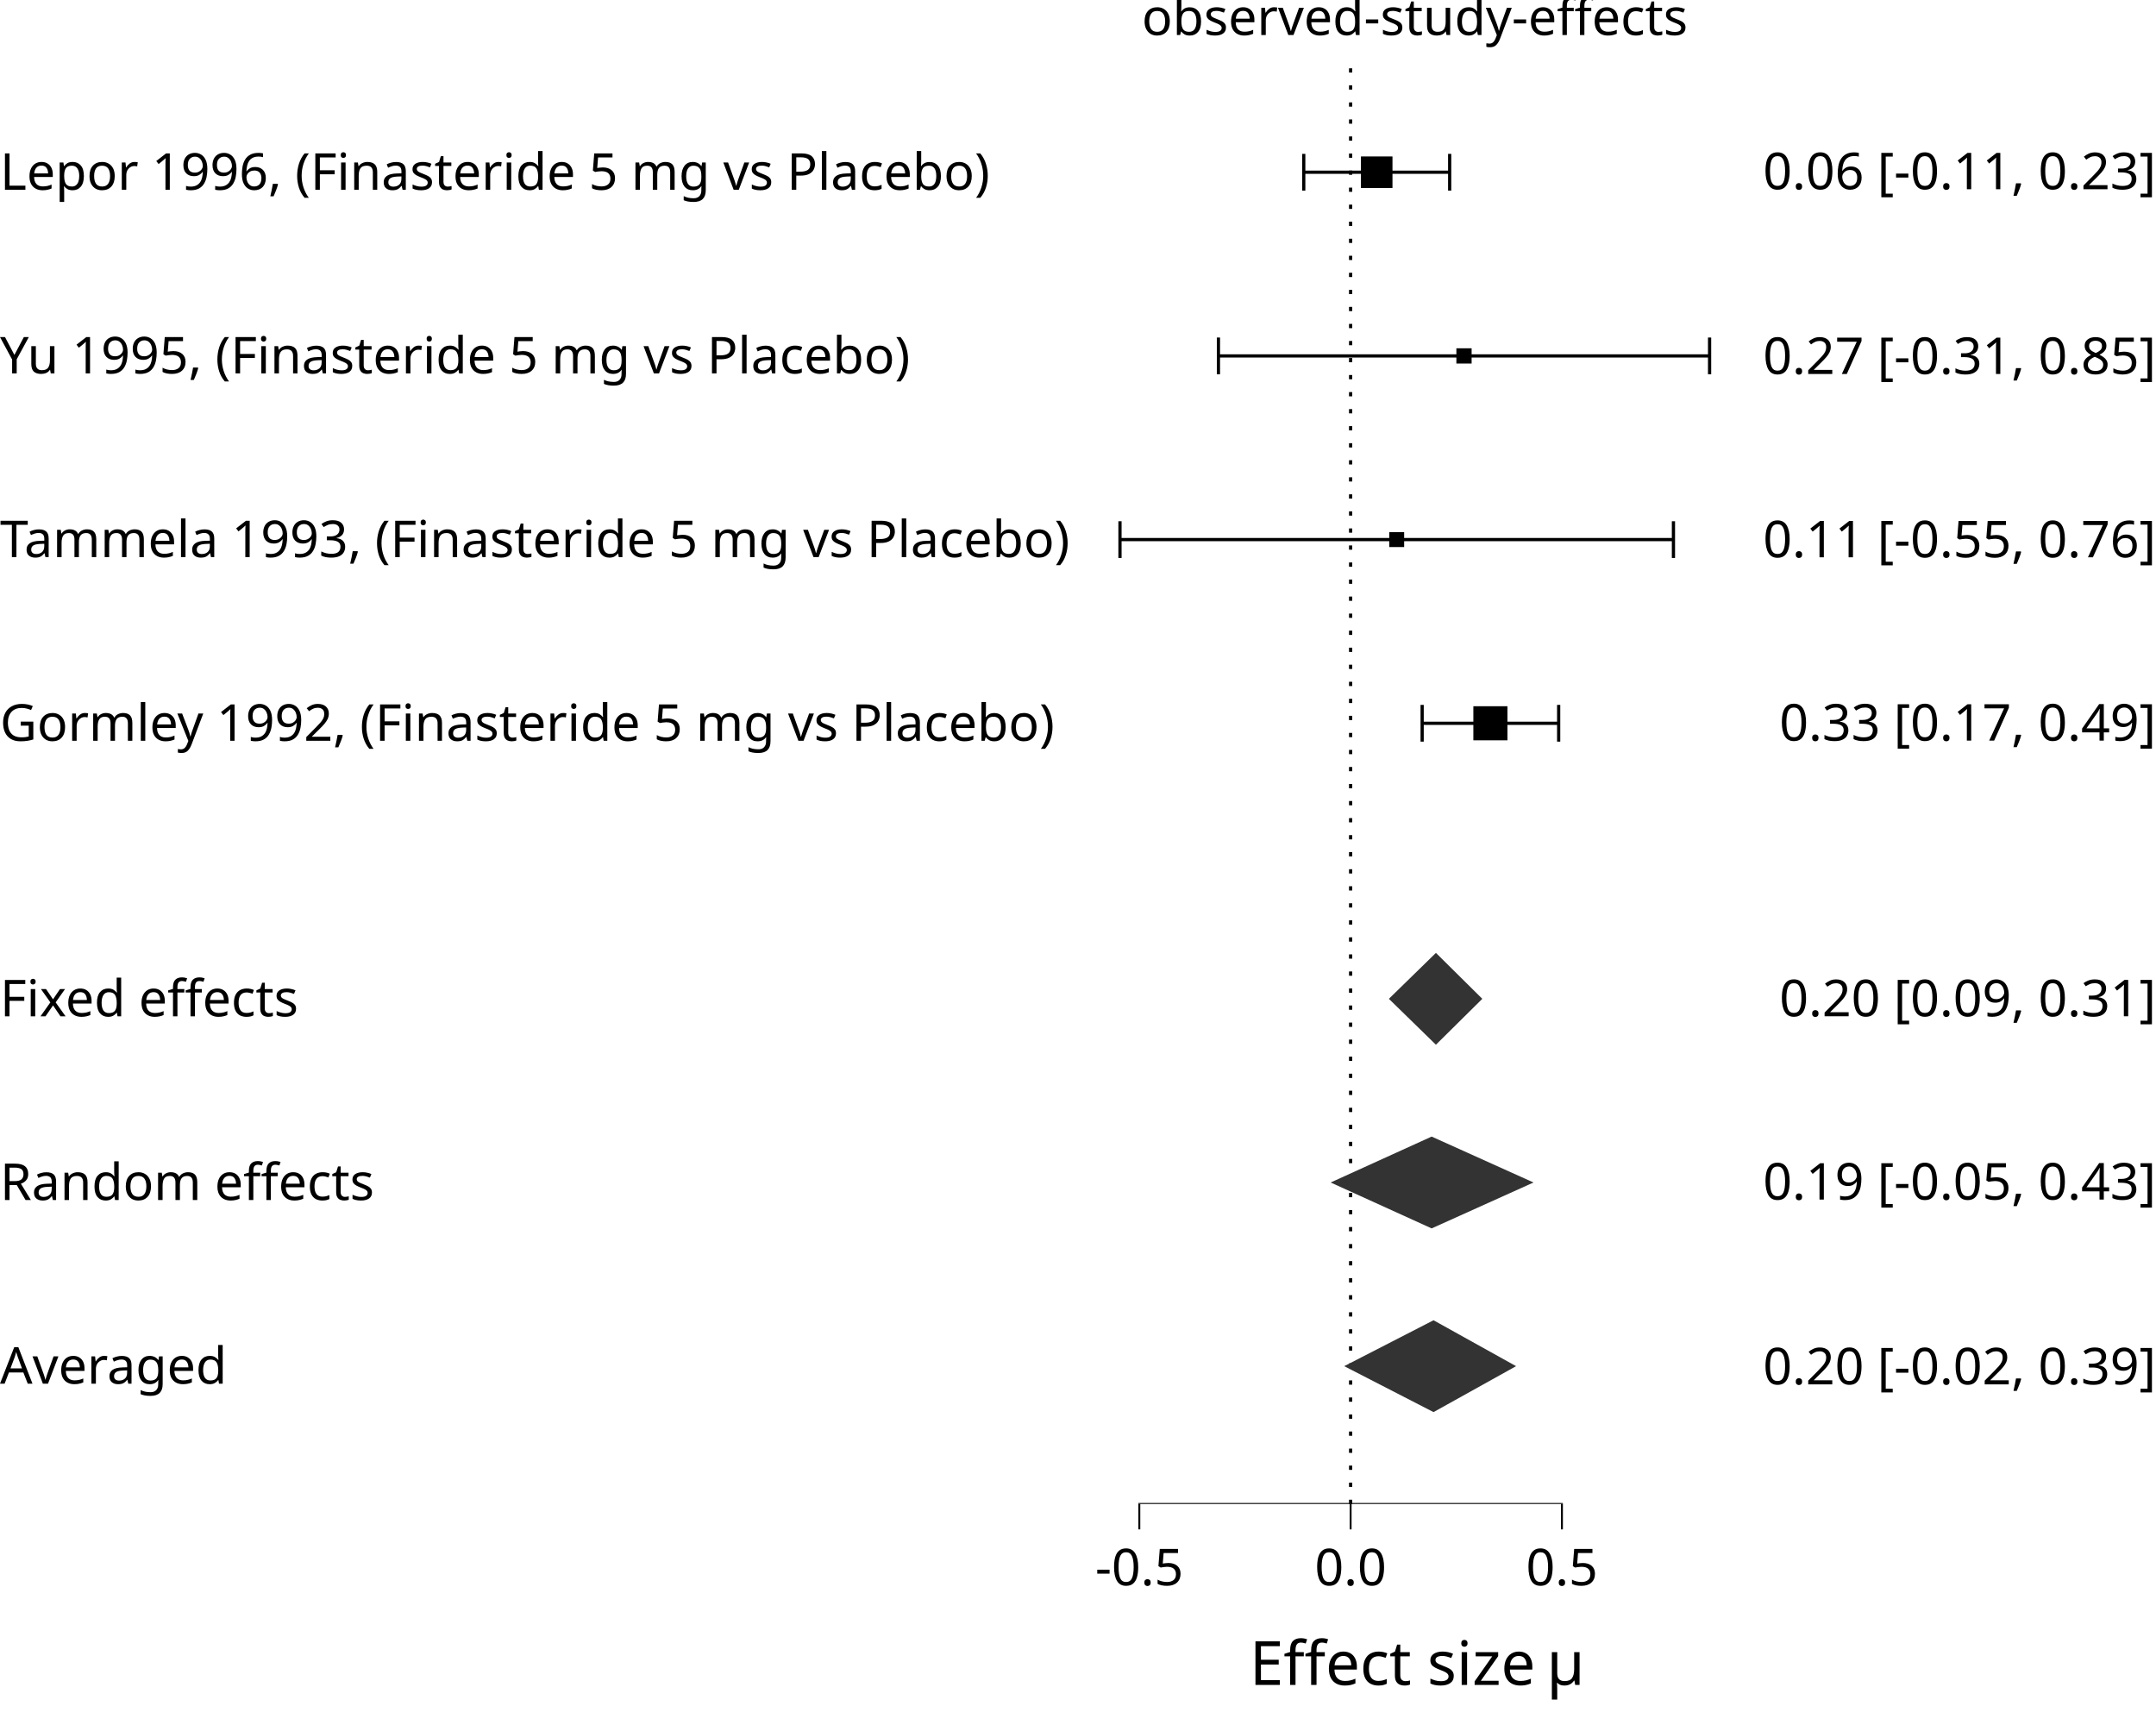
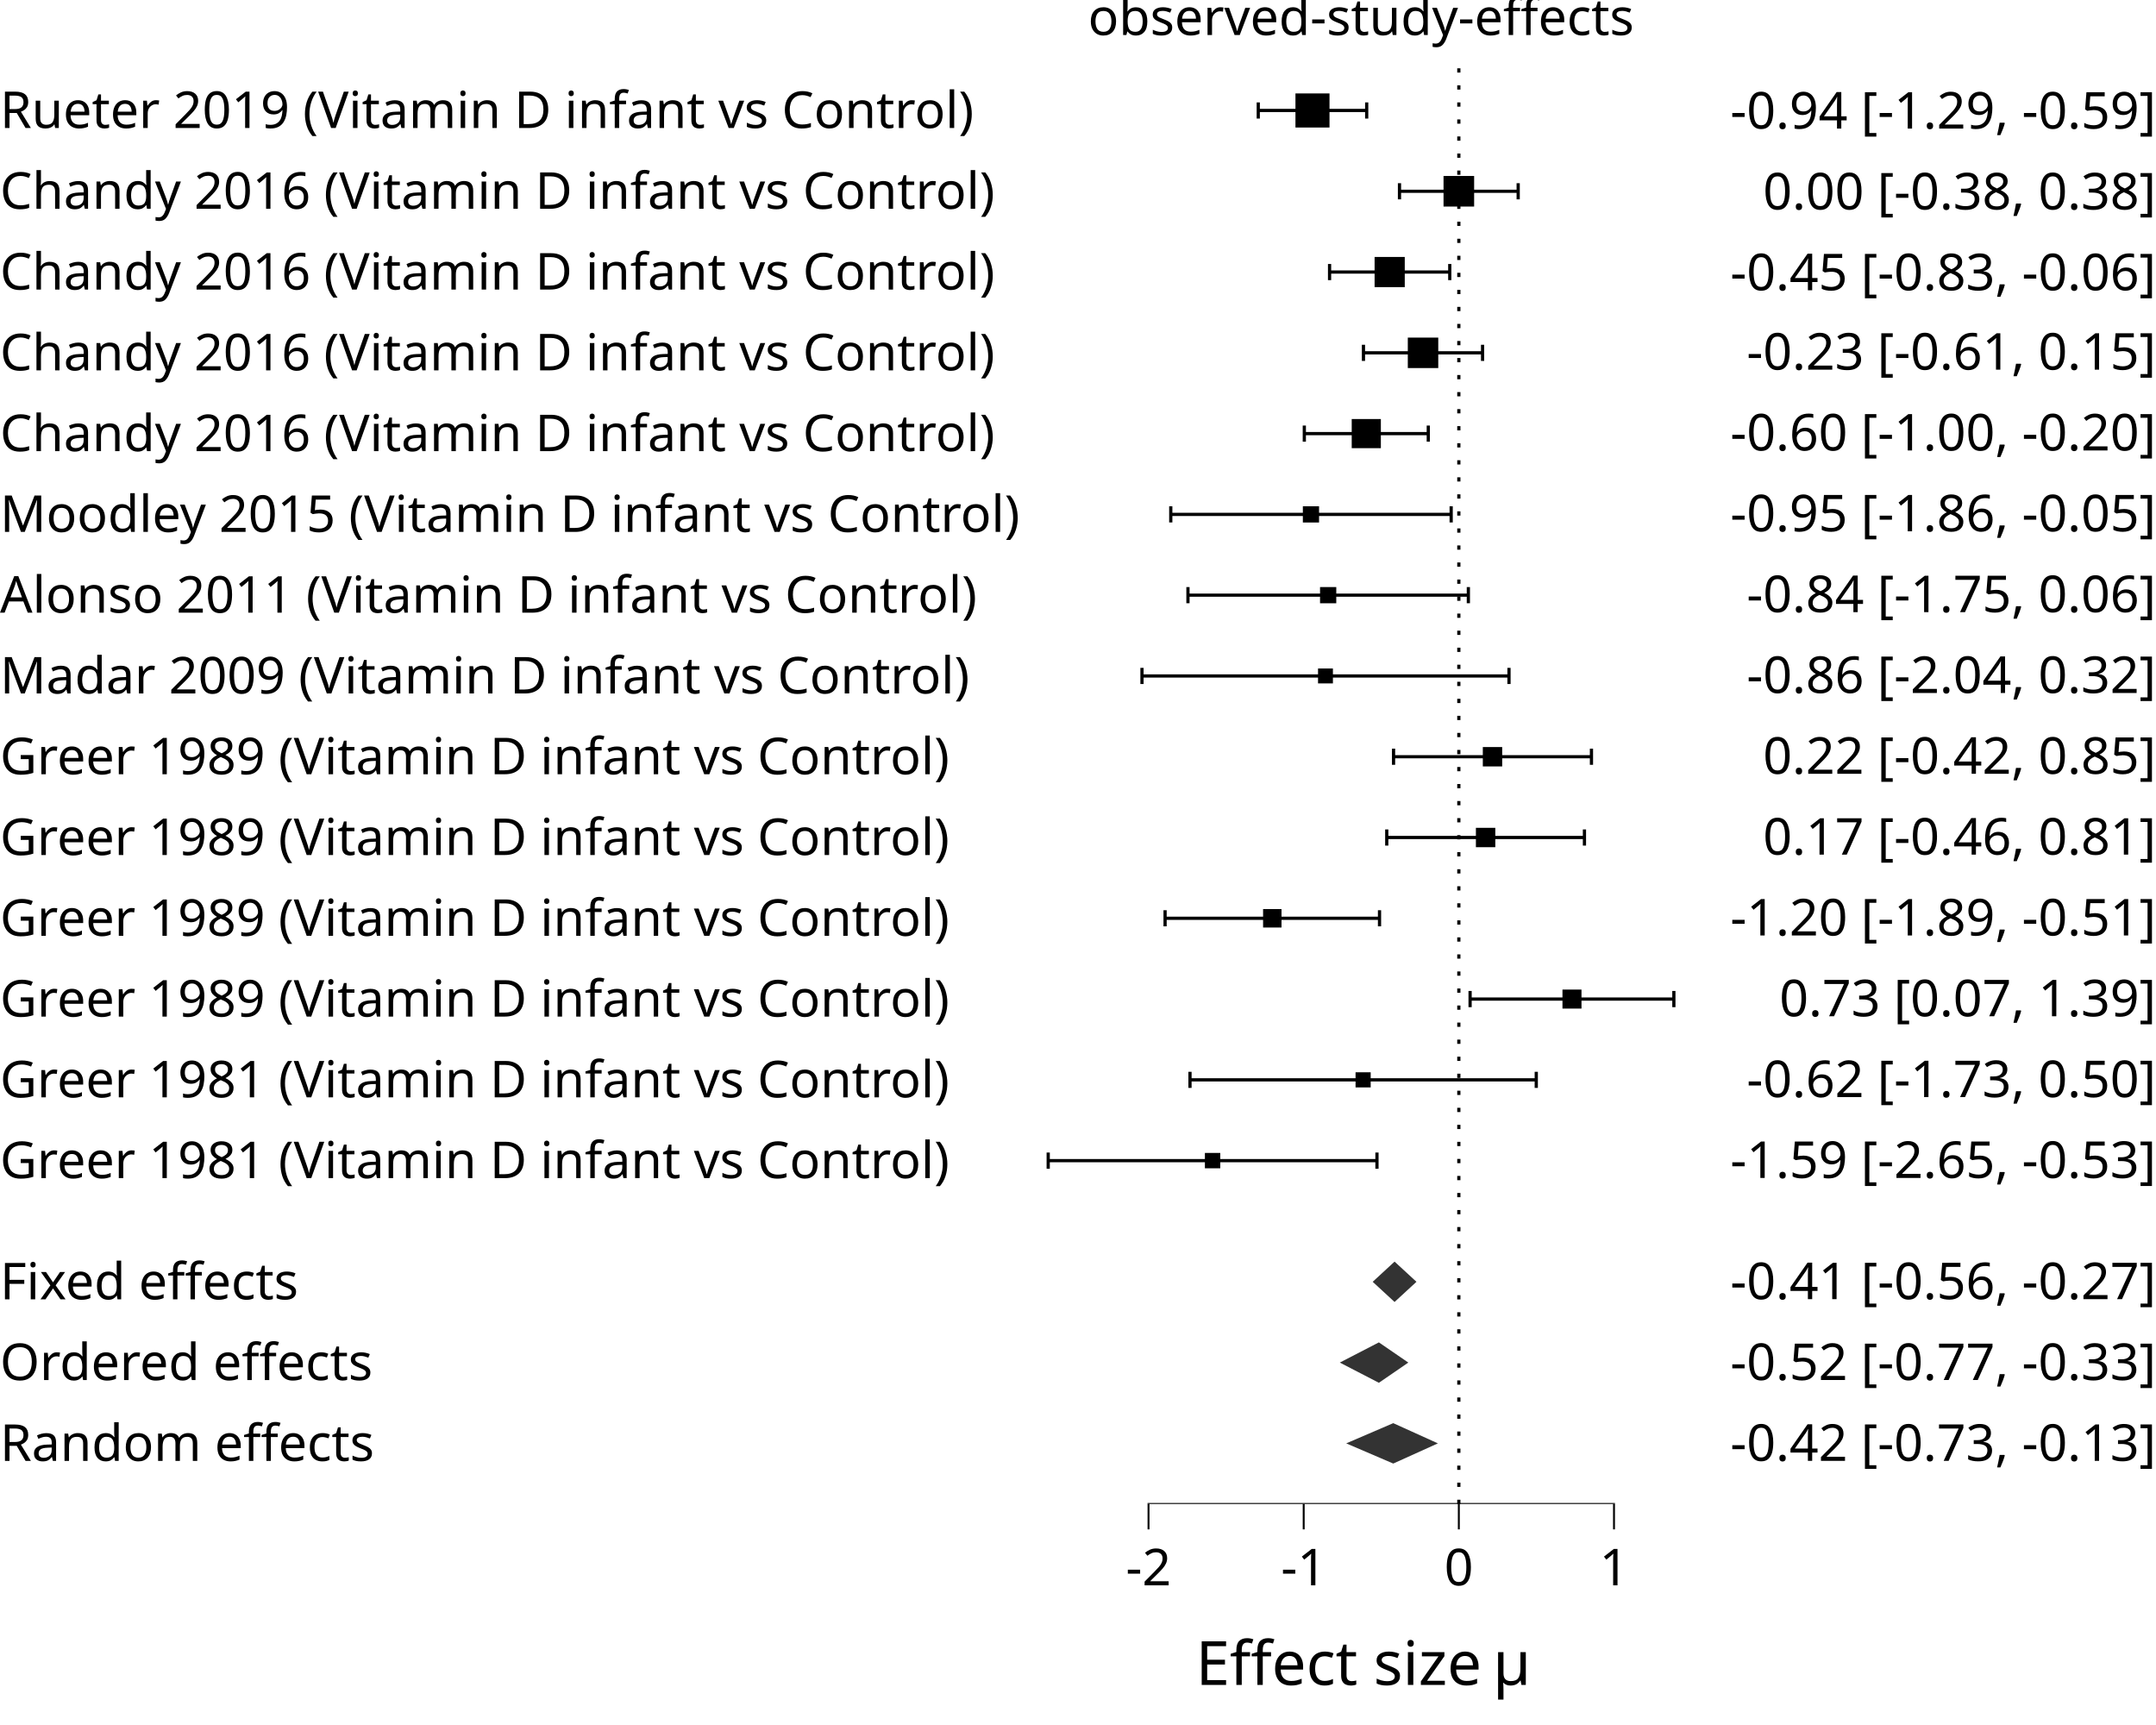
<svg xmlns="http://www.w3.org/2000/svg" class="svglite" data-engine-version="2.0" width="720.00pt" height="576.00pt" viewBox="0 0 720.00 576.00">
  <defs>
    <style type="text/css">
    .svglite line, .svglite polyline, .svglite polygon, .svglite path, .svglite rect, .svglite circle {
      fill: none;
      stroke: #000000;
      stroke-linecap: round;
      stroke-linejoin: round;
      stroke-miterlimit: 10.00;
    }
  </style>
  </defs>
  <rect width="100%" height="100%" style="stroke: none; fill: #FFFFFF;" />
  <defs>
    <clipPath id="cpMC4wMHw3MjAuMDB8MC4wMHw1NzYuMDA=">
      <rect x="0.00" y="0.00" width="720.00" height="576.00" />
    </clipPath>
  </defs>
  <g clip-path="url(#cpMC4wMHw3MjAuMDB8MC4wMHw1NzYuMDA=)">
    <rect x="0.00" y="0.00" width="720.00" height="576.00" style="stroke-width: 10.67; stroke: none;" />
  </g>
  <defs>
-     <clipPath id="cpMzY0LjE3fDU4MC43NnwyMC43MXw1MDIuMTk=">
-       <rect x="364.17" y="20.71" width="216.59" height="481.48" />
+     <clipPath id="cpMzM5LjYwfDU2OS40NHwyMC43MXw1MDIuMTk=">
+       <rect x="339.60" y="20.71" width="229.84" height="481.48" />
    </clipPath>
  </defs>
-   <g clip-path="url(#cpMzY0LjE3fDU4MC43NnwyMC43MXw1MDIuMTk=)">
-     <rect x="364.17" y="20.71" width="216.59" height="481.48" style="stroke-width: 10.67; stroke: none;" />
-     <line x1="451.04" y1="502.19" x2="451.04" y2="20.71" style="stroke-width: 1.07; stroke-dasharray: 1.42,4.27; stroke-linecap: butt;" />
-     <polyline points="484.12,63.64 484.12,51.38 " style="stroke-width: 1.07; stroke-linecap: butt;" />
-     <polyline points="484.12,57.51 435.39,57.51 " style="stroke-width: 1.07; stroke-linecap: butt;" />
-     <polyline points="435.39,63.64 435.39,51.38 " style="stroke-width: 1.07; stroke-linecap: butt;" />
-     <polyline points="570.92,124.98 570.92,112.71 " style="stroke-width: 1.07; stroke-linecap: butt;" />
-     <polyline points="570.92,118.84 406.90,118.84 " style="stroke-width: 1.07; stroke-linecap: butt;" />
-     <polyline points="406.90,124.98 406.90,112.71 " style="stroke-width: 1.07; stroke-linecap: butt;" />
-     <polyline points="558.85,186.31 558.85,174.04 " style="stroke-width: 1.07; stroke-linecap: butt;" />
-     <polyline points="558.85,180.18 374.02,180.18 " style="stroke-width: 1.07; stroke-linecap: butt;" />
-     <polyline points="374.02,186.31 374.02,174.04 " style="stroke-width: 1.07; stroke-linecap: butt;" />
-     <polyline points="520.52,247.65 520.52,235.38 " style="stroke-width: 1.07; stroke-linecap: butt;" />
-     <polyline points="520.52,241.51 474.93,241.51 " style="stroke-width: 1.07; stroke-linecap: butt;" />
-     <polyline points="474.93,247.65 474.93,235.38 " style="stroke-width: 1.07; stroke-linecap: butt;" />
-     <polygon points="454.49,62.77 465.02,62.77 465.02,52.24 454.49,52.24 " style="stroke-width: 0.71; stroke: none; fill: #000000;" />
-     <polygon points="486.36,121.39 491.45,121.39 491.45,116.30 486.36,116.30 " style="stroke-width: 0.71; stroke: none; fill: #000000;" />
-     <polygon points="463.95,182.67 468.92,182.67 468.92,177.69 463.95,177.69 " style="stroke-width: 0.71; stroke: none; fill: #000000;" />
-     <polygon points="492.03,247.20 503.41,247.20 503.41,235.82 492.03,235.82 " style="stroke-width: 0.71; stroke: none; fill: #000000;" />
-     <line x1="380.16" y1="502.19" x2="521.92" y2="502.19" style="stroke-width: 0.64; stroke-linecap: butt;" />
-     <polygon points="448.90,456.18 478.73,440.85 506.30,456.18 478.73,471.52 " style="stroke-width: 1.07; stroke: none; fill: #333333;" />
-     <polygon points="463.82,333.52 479.53,318.18 495.02,333.52 479.53,348.85 " style="stroke-width: 1.07; stroke: none; fill: #333333;" />
-     <polygon points="444.37,394.85 478.10,379.52 512.12,394.85 478.10,410.18 " style="stroke-width: 1.07; stroke: none; fill: #333333;" />
-     <rect x="364.17" y="20.71" width="216.59" height="481.48" style="stroke-width: 0.00; stroke: none;" />
+   <g clip-path="url(#cpMzM5LjYwfDU2OS40NHwyMC43MXw1MDIuMTk=)">
+     <rect x="339.60" y="20.71" width="229.84" height="481.48" style="stroke-width: 10.67; stroke: none;" />
+     <line x1="487.18" y1="502.19" x2="487.18" y2="20.71" style="stroke-width: 1.07; stroke-dasharray: 1.42,4.27; stroke-linecap: butt;" />
+     <polyline points="459.84,390.25 459.84,384.85 " style="stroke-width: 1.07; stroke-linecap: butt;" />
+     <polyline points="459.84,387.55 350.05,387.55 " style="stroke-width: 1.07; stroke-linecap: butt;" />
+     <polyline points="350.05,390.25 350.05,384.85 " style="stroke-width: 1.07; stroke-linecap: butt;" />
+     <polyline points="558.99,336.30 558.99,330.90 " style="stroke-width: 1.07; stroke-linecap: butt;" />
+     <polyline points="558.99,333.60 490.94,333.60 " style="stroke-width: 1.07; stroke-linecap: butt;" />
+     <polyline points="490.94,336.30 490.94,330.90 " style="stroke-width: 1.07; stroke-linecap: butt;" />
+     <polyline points="490.36,201.43 490.36,196.04 " style="stroke-width: 1.07; stroke-linecap: butt;" />
+     <polyline points="490.36,198.73 396.72,198.73 " style="stroke-width: 1.07; stroke-linecap: butt;" />
+     <polyline points="396.72,201.43 396.72,196.04 " style="stroke-width: 1.07; stroke-linecap: butt;" />
+     <polyline points="476.98,147.48 476.98,142.09 " style="stroke-width: 1.07; stroke-linecap: butt;" />
+     <polyline points="476.98,144.79 435.58,144.79 " style="stroke-width: 1.07; stroke-linecap: butt;" />
+     <polyline points="435.58,147.48 435.58,142.09 " style="stroke-width: 1.07; stroke-linecap: butt;" />
+     <polyline points="460.69,309.32 460.69,303.93 " style="stroke-width: 1.07; stroke-linecap: butt;" />
+     <polyline points="460.69,306.63 389.08,306.63 " style="stroke-width: 1.07; stroke-linecap: butt;" />
+     <polyline points="389.08,309.32 389.08,303.93 " style="stroke-width: 1.07; stroke-linecap: butt;" />
+     <polyline points="503.93,228.40 503.93,223.01 " style="stroke-width: 1.07; stroke-linecap: butt;" />
+     <polyline points="503.93,225.71 381.37,225.71 " style="stroke-width: 1.07; stroke-linecap: butt;" />
+     <polyline points="381.37,228.40 381.37,223.01 " style="stroke-width: 1.07; stroke-linecap: butt;" />
+     <polyline points="484.62,174.46 484.62,169.06 " style="stroke-width: 1.07; stroke-linecap: butt;" />
+     <polyline points="484.62,171.76 390.98,171.76 " style="stroke-width: 1.07; stroke-linecap: butt;" />
+     <polyline points="390.98,174.46 390.98,169.06 " style="stroke-width: 1.07; stroke-linecap: butt;" />
+     <polyline points="456.41,39.59 456.41,34.19 " style="stroke-width: 1.07; stroke-linecap: butt;" />
+     <polyline points="456.41,36.89 420.20,36.89 " style="stroke-width: 1.07; stroke-linecap: butt;" />
+     <polyline points="420.20,39.59 420.20,34.19 " style="stroke-width: 1.07; stroke-linecap: butt;" />
+     <polyline points="495.11,120.51 495.11,115.12 " style="stroke-width: 1.07; stroke-linecap: butt;" />
+     <polyline points="495.11,117.81 455.33,117.81 " style="stroke-width: 1.07; stroke-linecap: butt;" />
+     <polyline points="455.33,120.51 455.33,115.12 " style="stroke-width: 1.07; stroke-linecap: butt;" />
+     <polyline points="529.13,282.35 529.13,276.96 " style="stroke-width: 1.07; stroke-linecap: butt;" />
+     <polyline points="529.13,279.65 463.11,279.65 " style="stroke-width: 1.07; stroke-linecap: butt;" />
+     <polyline points="463.11,282.35 463.11,276.96 " style="stroke-width: 1.07; stroke-linecap: butt;" />
+     <polyline points="484.15,93.54 484.15,88.14 " style="stroke-width: 1.07; stroke-linecap: butt;" />
+     <polyline points="484.15,90.84 444.01,90.84 " style="stroke-width: 1.07; stroke-linecap: butt;" />
+     <polyline points="444.01,93.54 444.01,88.14 " style="stroke-width: 1.07; stroke-linecap: butt;" />
+     <polyline points="513.04,363.27 513.04,357.88 " style="stroke-width: 1.07; stroke-linecap: butt;" />
+     <polyline points="513.04,360.57 397.40,360.57 " style="stroke-width: 1.07; stroke-linecap: butt;" />
+     <polyline points="397.40,363.27 397.40,357.88 " style="stroke-width: 1.07; stroke-linecap: butt;" />
+     <polyline points="531.47,255.38 531.47,249.98 " style="stroke-width: 1.07; stroke-linecap: butt;" />
+     <polyline points="531.47,252.68 465.38,252.68 " style="stroke-width: 1.07; stroke-linecap: butt;" />
+     <polyline points="465.38,255.38 465.38,249.98 " style="stroke-width: 1.07; stroke-linecap: butt;" />
+     <polyline points="507.00,66.56 507.00,61.17 " style="stroke-width: 1.07; stroke-linecap: butt;" />
+     <polyline points="507.00,63.87 467.36,63.87 " style="stroke-width: 1.07; stroke-linecap: butt;" />
+     <polyline points="467.36,66.56 467.36,61.17 " style="stroke-width: 1.07; stroke-linecap: butt;" />
+     <polygon points="402.38,390.11 407.51,390.11 407.51,384.98 402.38,384.98 " style="stroke-width: 0.71; stroke: none; fill: #000000;" />
+     <polygon points="521.79,336.78 528.14,336.78 528.14,330.43 521.79,330.43 " style="stroke-width: 0.71; stroke: none; fill: #000000;" />
+     <polygon points="440.83,201.44 446.25,201.44 446.25,196.03 440.83,196.03 " style="stroke-width: 0.71; stroke: none; fill: #000000;" />
+     <polygon points="451.41,149.65 461.14,149.65 461.14,139.92 451.41,139.92 " style="stroke-width: 0.71; stroke: none; fill: #000000;" />
+     <polygon points="421.81,309.71 427.96,309.71 427.96,303.55 421.81,303.55 " style="stroke-width: 0.71; stroke: none; fill: #000000;" />
+     <polygon points="440.16,228.20 445.13,228.20 445.13,223.22 440.16,223.22 " style="stroke-width: 0.71; stroke: none; fill: #000000;" />
+     <polygon points="435.09,174.47 440.50,174.47 440.50,169.05 435.09,169.05 " style="stroke-width: 0.71; stroke: none; fill: #000000;" />
+     <polygon points="432.62,42.58 443.99,42.58 443.99,31.20 432.62,31.20 " style="stroke-width: 0.71; stroke: none; fill: #000000;" />
+     <polygon points="470.14,122.90 480.31,122.90 480.31,112.73 470.14,112.73 " style="stroke-width: 0.71; stroke: none; fill: #000000;" />
+     <polygon points="492.88,282.89 499.36,282.89 499.36,276.42 492.88,276.42 " style="stroke-width: 0.71; stroke: none; fill: #000000;" />
+     <polygon points="459.05,95.88 469.12,95.88 469.12,85.80 459.05,85.80 " style="stroke-width: 0.71; stroke: none; fill: #000000;" />
+     <polygon points="452.69,363.10 457.74,363.10 457.74,358.05 452.69,358.05 " style="stroke-width: 0.71; stroke: none; fill: #000000;" />
+     <polygon points="495.19,255.92 501.66,255.92 501.66,249.45 495.19,249.45 " style="stroke-width: 0.71; stroke: none; fill: #000000;" />
+     <polygon points="482.07,68.97 492.29,68.97 492.29,58.76 482.07,58.76 " style="stroke-width: 0.71; stroke: none; fill: #000000;" />
+     <line x1="383.23" y1="502.19" x2="539.31" y2="502.19" style="stroke-width: 0.64; stroke-linecap: butt;" />
+     <polygon points="447.43,454.98 460.48,448.24 470.31,454.98 460.48,461.73 " style="stroke-width: 1.07; stroke: none; fill: #333333;" />
+     <polygon points="458.41,428.01 465.72,421.27 473.03,428.01 465.72,434.75 " style="stroke-width: 1.07; stroke: none; fill: #333333;" />
+     <polygon points="449.57,481.96 465.28,475.21 480.19,481.96 465.28,488.70 " style="stroke-width: 1.07; stroke: none; fill: #333333;" />
+     <rect x="339.60" y="20.71" width="229.84" height="481.48" style="stroke-width: 0.00; stroke: none;" />
  </g>
  <g clip-path="url(#cpMC4wMHw3MjAuMDB8MC4wMHw1NzYuMDA=)">
-     <text x="-0" y="63.36" style="font-size: 17.00px; font-family: sans;" textLength="321.32px" lengthAdjust="spacingAndGlyphs">Lepor 1996, (Finasteride 5 mg vs Placebo)</text>
-     <text x="-0" y="124.69" style="font-size: 17.00px; font-family: sans;" textLength="298.64px" lengthAdjust="spacingAndGlyphs">Yu 1995, (Finasteride 5 mg vs Placebo)</text>
-     <text x="-0" y="186.03" style="font-size: 17.00px; font-family: sans;" textLength="348.70px" lengthAdjust="spacingAndGlyphs">Tammela 1993, (Finasteride 5 mg vs Placebo)</text>
-     <text x="-0" y="247.36" style="font-size: 17.00px; font-family: sans;" textLength="342.09px" lengthAdjust="spacingAndGlyphs">Gormley 1992, (Finasteride 5 mg vs Placebo)</text>
-     <text x="-0" y="339.36" style="font-size: 17.00px; font-family: sans;" textLength="96.39px" lengthAdjust="spacingAndGlyphs">Fixed effects</text>
-     <text x="-0" y="400.70" style="font-size: 17.00px; font-family: sans;" textLength="119.09px" lengthAdjust="spacingAndGlyphs">Random effects</text>
-     <text x="-0" y="462.03" style="font-size: 17.00px; font-family: sans;" textLength="72.79px" lengthAdjust="spacingAndGlyphs">Averaged</text>
-     <text x="720.00" y="63.19" text-anchor="end" style="font-size: 17.00px; font-family: sans;" textLength="128.54px" lengthAdjust="spacingAndGlyphs">0.06 [-0.11, 0.23]</text>
-     <text x="720.00" y="124.88" text-anchor="end" style="font-size: 17.00px; font-family: sans;" textLength="128.54px" lengthAdjust="spacingAndGlyphs">0.27 [-0.31, 0.85]</text>
-     <text x="720.00" y="186.09" text-anchor="end" style="font-size: 17.00px; font-family: sans;" textLength="128.54px" lengthAdjust="spacingAndGlyphs">0.11 [-0.55, 0.76]</text>
-     <text x="720.00" y="247.30" text-anchor="end" style="font-size: 17.00px; font-family: sans;" textLength="122.88px" lengthAdjust="spacingAndGlyphs">0.33 [0.17, 0.49]</text>
-     <text x="720.00" y="339.35" text-anchor="end" style="font-size: 17.00px; font-family: sans;" textLength="122.88px" lengthAdjust="spacingAndGlyphs">0.20 [0.09, 0.31]</text>
-     <text x="720.00" y="400.56" text-anchor="end" style="font-size: 17.00px; font-family: sans;" textLength="128.54px" lengthAdjust="spacingAndGlyphs">0.19 [-0.05, 0.43]</text>
-     <text x="720.00" y="462.25" text-anchor="end" style="font-size: 17.00px; font-family: sans;" textLength="128.54px" lengthAdjust="spacingAndGlyphs">0.20 [-0.02, 0.39]</text>
-     <polyline points="364.17,502.19 580.76,502.19 " style="stroke-width: 0.00; stroke: none; stroke-linecap: butt;" />
-     <polyline points="380.48,510.69 380.48,502.19 " style="stroke-width: 0.64; stroke-linecap: butt;" />
-     <polyline points="451.04,510.69 451.04,502.19 " style="stroke-width: 0.64; stroke-linecap: butt;" />
-     <polyline points="521.61,510.69 521.61,502.19 " style="stroke-width: 0.64; stroke-linecap: butt;" />
-     <text x="380.48" y="529.36" text-anchor="middle" style="font-size: 17.00px; font-family: sans;" textLength="29.29px" lengthAdjust="spacingAndGlyphs">-0.5</text>
-     <text x="451.04" y="529.36" text-anchor="middle" style="font-size: 17.00px; font-family: sans;" textLength="23.63px" lengthAdjust="spacingAndGlyphs">0.0</text>
-     <text x="521.61" y="529.36" text-anchor="middle" style="font-size: 17.00px; font-family: sans;" textLength="23.63px" lengthAdjust="spacingAndGlyphs">0.5</text>
-     <text x="417.28" y="562.62" style="font-size: 20.40px; font-family: sans;" textLength="94.13px" lengthAdjust="spacingAndGlyphs">Effect size</text>
-     <text x="511.40" y="562.62" style="font-size: 20.40px; font-family: sans;" textLength="5.10px" lengthAdjust="spacingAndGlyphs"> </text>
-     <text x="516.51" y="562.62" style="font-size: 20.40px; font-family: sans;" textLength="11.15px" lengthAdjust="spacingAndGlyphs">μ</text>
-     <text x="472.47" y="11.70" text-anchor="middle" style="font-size: 17.00px; font-family: sans;" textLength="172.01px" lengthAdjust="spacingAndGlyphs">observed-study-effects</text>
+     <text x="-0" y="393.40" style="font-size: 17.00px; font-family: sans;" textLength="303.32px" lengthAdjust="spacingAndGlyphs">Greer 1981 (Vitamin D infant vs Control)</text>
+     <text x="-0" y="339.45" style="font-size: 17.00px; font-family: sans;" textLength="303.32px" lengthAdjust="spacingAndGlyphs">Greer 1989 (Vitamin D infant vs Control)</text>
+     <text x="-0" y="204.58" style="font-size: 17.00px; font-family: sans;" textLength="311.84px" lengthAdjust="spacingAndGlyphs">Alonso 2011 (Vitamin D infant vs Control)</text>
+     <text x="-0" y="150.64" style="font-size: 17.00px; font-family: sans;" textLength="318.46px" lengthAdjust="spacingAndGlyphs">Chandy 2016 (Vitamin D infant vs Control)</text>
+     <text x="-0" y="312.48" style="font-size: 17.00px; font-family: sans;" textLength="303.32px" lengthAdjust="spacingAndGlyphs">Greer 1989 (Vitamin D infant vs Control)</text>
+     <text x="-0" y="231.56" style="font-size: 17.00px; font-family: sans;" textLength="308.05px" lengthAdjust="spacingAndGlyphs">Madar 2009 (Vitamin D infant vs Control)</text>
+     <text x="-0" y="177.61" style="font-size: 17.00px; font-family: sans;" textLength="324.13px" lengthAdjust="spacingAndGlyphs">Moodley 2015 (Vitamin D infant vs Control)</text>
+     <text x="-0" y="42.74" style="font-size: 17.00px; font-family: sans;" textLength="310.89px" lengthAdjust="spacingAndGlyphs">Rueter 2019 (Vitamin D infant vs Control)</text>
+     <text x="-0" y="123.66" style="font-size: 17.00px; font-family: sans;" textLength="318.46px" lengthAdjust="spacingAndGlyphs">Chandy 2016 (Vitamin D infant vs Control)</text>
+     <text x="-0" y="285.50" style="font-size: 17.00px; font-family: sans;" textLength="303.32px" lengthAdjust="spacingAndGlyphs">Greer 1989 (Vitamin D infant vs Control)</text>
+     <text x="-0" y="96.69" style="font-size: 17.00px; font-family: sans;" textLength="318.46px" lengthAdjust="spacingAndGlyphs">Chandy 2016 (Vitamin D infant vs Control)</text>
+     <text x="-0" y="366.42" style="font-size: 17.00px; font-family: sans;" textLength="303.32px" lengthAdjust="spacingAndGlyphs">Greer 1981 (Vitamin D infant vs Control)</text>
+     <text x="-0" y="258.53" style="font-size: 17.00px; font-family: sans;" textLength="303.32px" lengthAdjust="spacingAndGlyphs">Greer 1989 (Vitamin D infant vs Control)</text>
+     <text x="-0" y="69.72" style="font-size: 17.00px; font-family: sans;" textLength="318.46px" lengthAdjust="spacingAndGlyphs">Chandy 2016 (Vitamin D infant vs Control)</text>
+     <text x="-0" y="433.86" style="font-size: 17.00px; font-family: sans;" textLength="96.39px" lengthAdjust="spacingAndGlyphs">Fixed effects</text>
+     <text x="-0" y="460.83" style="font-size: 17.00px; font-family: sans;" textLength="117.19px" lengthAdjust="spacingAndGlyphs">Ordered effects</text>
+     <text x="-0" y="487.81" style="font-size: 17.00px; font-family: sans;" textLength="119.09px" lengthAdjust="spacingAndGlyphs">Random effects</text>
+     <text x="720.00" y="393.33" text-anchor="end" style="font-size: 17.00px; font-family: sans;" textLength="139.86px" lengthAdjust="spacingAndGlyphs">-1.59 [-2.65, -0.53]</text>
+     <text x="720.00" y="339.35" text-anchor="end" style="font-size: 17.00px; font-family: sans;" textLength="122.88px" lengthAdjust="spacingAndGlyphs">0.73 [0.07, 1.39]</text>
+     <text x="720.00" y="204.40" text-anchor="end" style="font-size: 17.00px; font-family: sans;" textLength="134.20px" lengthAdjust="spacingAndGlyphs">-0.84 [-1.75, 0.06]</text>
+     <text x="720.00" y="150.42" text-anchor="end" style="font-size: 17.00px; font-family: sans;" textLength="139.86px" lengthAdjust="spacingAndGlyphs">-0.60 [-1.00, -0.20]</text>
+     <text x="720.00" y="312.36" text-anchor="end" style="font-size: 17.00px; font-family: sans;" textLength="139.86px" lengthAdjust="spacingAndGlyphs">-1.20 [-1.89, -0.51]</text>
+     <text x="720.00" y="231.39" text-anchor="end" style="font-size: 17.00px; font-family: sans;" textLength="134.20px" lengthAdjust="spacingAndGlyphs">-0.86 [-2.04, 0.32]</text>
+     <text x="720.00" y="177.41" text-anchor="end" style="font-size: 17.00px; font-family: sans;" textLength="139.86px" lengthAdjust="spacingAndGlyphs">-0.95 [-1.86, -0.05]</text>
+     <text x="720.00" y="42.94" text-anchor="end" style="font-size: 17.00px; font-family: sans;" textLength="139.86px" lengthAdjust="spacingAndGlyphs">-0.94 [-1.29, -0.59]</text>
+     <text x="720.00" y="123.43" text-anchor="end" style="font-size: 17.00px; font-family: sans;" textLength="134.20px" lengthAdjust="spacingAndGlyphs">-0.23 [-0.61, 0.15]</text>
+     <text x="720.00" y="285.37" text-anchor="end" style="font-size: 17.00px; font-family: sans;" textLength="128.54px" lengthAdjust="spacingAndGlyphs">0.17 [-0.46, 0.81]</text>
+     <text x="720.00" y="96.92" text-anchor="end" style="font-size: 17.00px; font-family: sans;" textLength="139.86px" lengthAdjust="spacingAndGlyphs">-0.45 [-0.83, -0.06]</text>
+     <text x="720.00" y="366.34" text-anchor="end" style="font-size: 17.00px; font-family: sans;" textLength="134.20px" lengthAdjust="spacingAndGlyphs">-0.62 [-1.73, 0.50]</text>
+     <text x="720.00" y="258.38" text-anchor="end" style="font-size: 17.00px; font-family: sans;" textLength="128.54px" lengthAdjust="spacingAndGlyphs">0.22 [-0.42, 0.85]</text>
+     <text x="720.00" y="69.93" text-anchor="end" style="font-size: 17.00px; font-family: sans;" textLength="128.54px" lengthAdjust="spacingAndGlyphs">0.00 [-0.38, 0.38]</text>
+     <text x="720.00" y="433.81" text-anchor="end" style="font-size: 17.00px; font-family: sans;" textLength="139.86px" lengthAdjust="spacingAndGlyphs">-0.41 [-0.56, -0.27]</text>
+     <text x="720.00" y="460.80" text-anchor="end" style="font-size: 17.00px; font-family: sans;" textLength="139.86px" lengthAdjust="spacingAndGlyphs">-0.52 [-0.77, -0.33]</text>
+     <text x="720.00" y="487.79" text-anchor="end" style="font-size: 17.00px; font-family: sans;" textLength="139.86px" lengthAdjust="spacingAndGlyphs">-0.42 [-0.73, -0.13]</text>
+     <polyline points="339.60,502.19 569.44,502.19 " style="stroke-width: 0.00; stroke: none; stroke-linecap: butt;" />
+     <polyline points="383.55,510.69 383.55,502.19 " style="stroke-width: 0.64; stroke-linecap: butt;" />
+     <polyline points="435.37,510.69 435.37,502.19 " style="stroke-width: 0.64; stroke-linecap: butt;" />
+     <polyline points="487.18,510.69 487.18,502.19 " style="stroke-width: 0.64; stroke-linecap: butt;" />
+     <polyline points="539.00,510.69 539.00,502.19 " style="stroke-width: 0.64; stroke-linecap: butt;" />
+     <text x="383.55" y="529.36" text-anchor="middle" style="font-size: 17.00px; font-family: sans;" textLength="15.12px" lengthAdjust="spacingAndGlyphs">-2</text>
+     <text x="435.37" y="529.36" text-anchor="middle" style="font-size: 17.00px; font-family: sans;" textLength="15.12px" lengthAdjust="spacingAndGlyphs">-1</text>
+     <text x="487.18" y="529.36" text-anchor="middle" style="font-size: 17.00px; font-family: sans;" textLength="9.46px" lengthAdjust="spacingAndGlyphs">0</text>
+     <text x="539.00" y="529.36" text-anchor="middle" style="font-size: 17.00px; font-family: sans;" textLength="9.46px" lengthAdjust="spacingAndGlyphs">1</text>
+     <text x="399.33" y="562.62" style="font-size: 20.40px; font-family: sans;" textLength="94.13px" lengthAdjust="spacingAndGlyphs">Effect size</text>
+     <text x="493.46" y="562.62" style="font-size: 20.40px; font-family: sans;" textLength="5.10px" lengthAdjust="spacingAndGlyphs"> </text>
+     <text x="498.56" y="562.62" style="font-size: 20.40px; font-family: sans;" textLength="11.15px" lengthAdjust="spacingAndGlyphs">μ</text>
+     <text x="454.52" y="11.70" text-anchor="middle" style="font-size: 17.00px; font-family: sans;" textLength="172.01px" lengthAdjust="spacingAndGlyphs">observed-study-effects</text>
  </g>
</svg>
